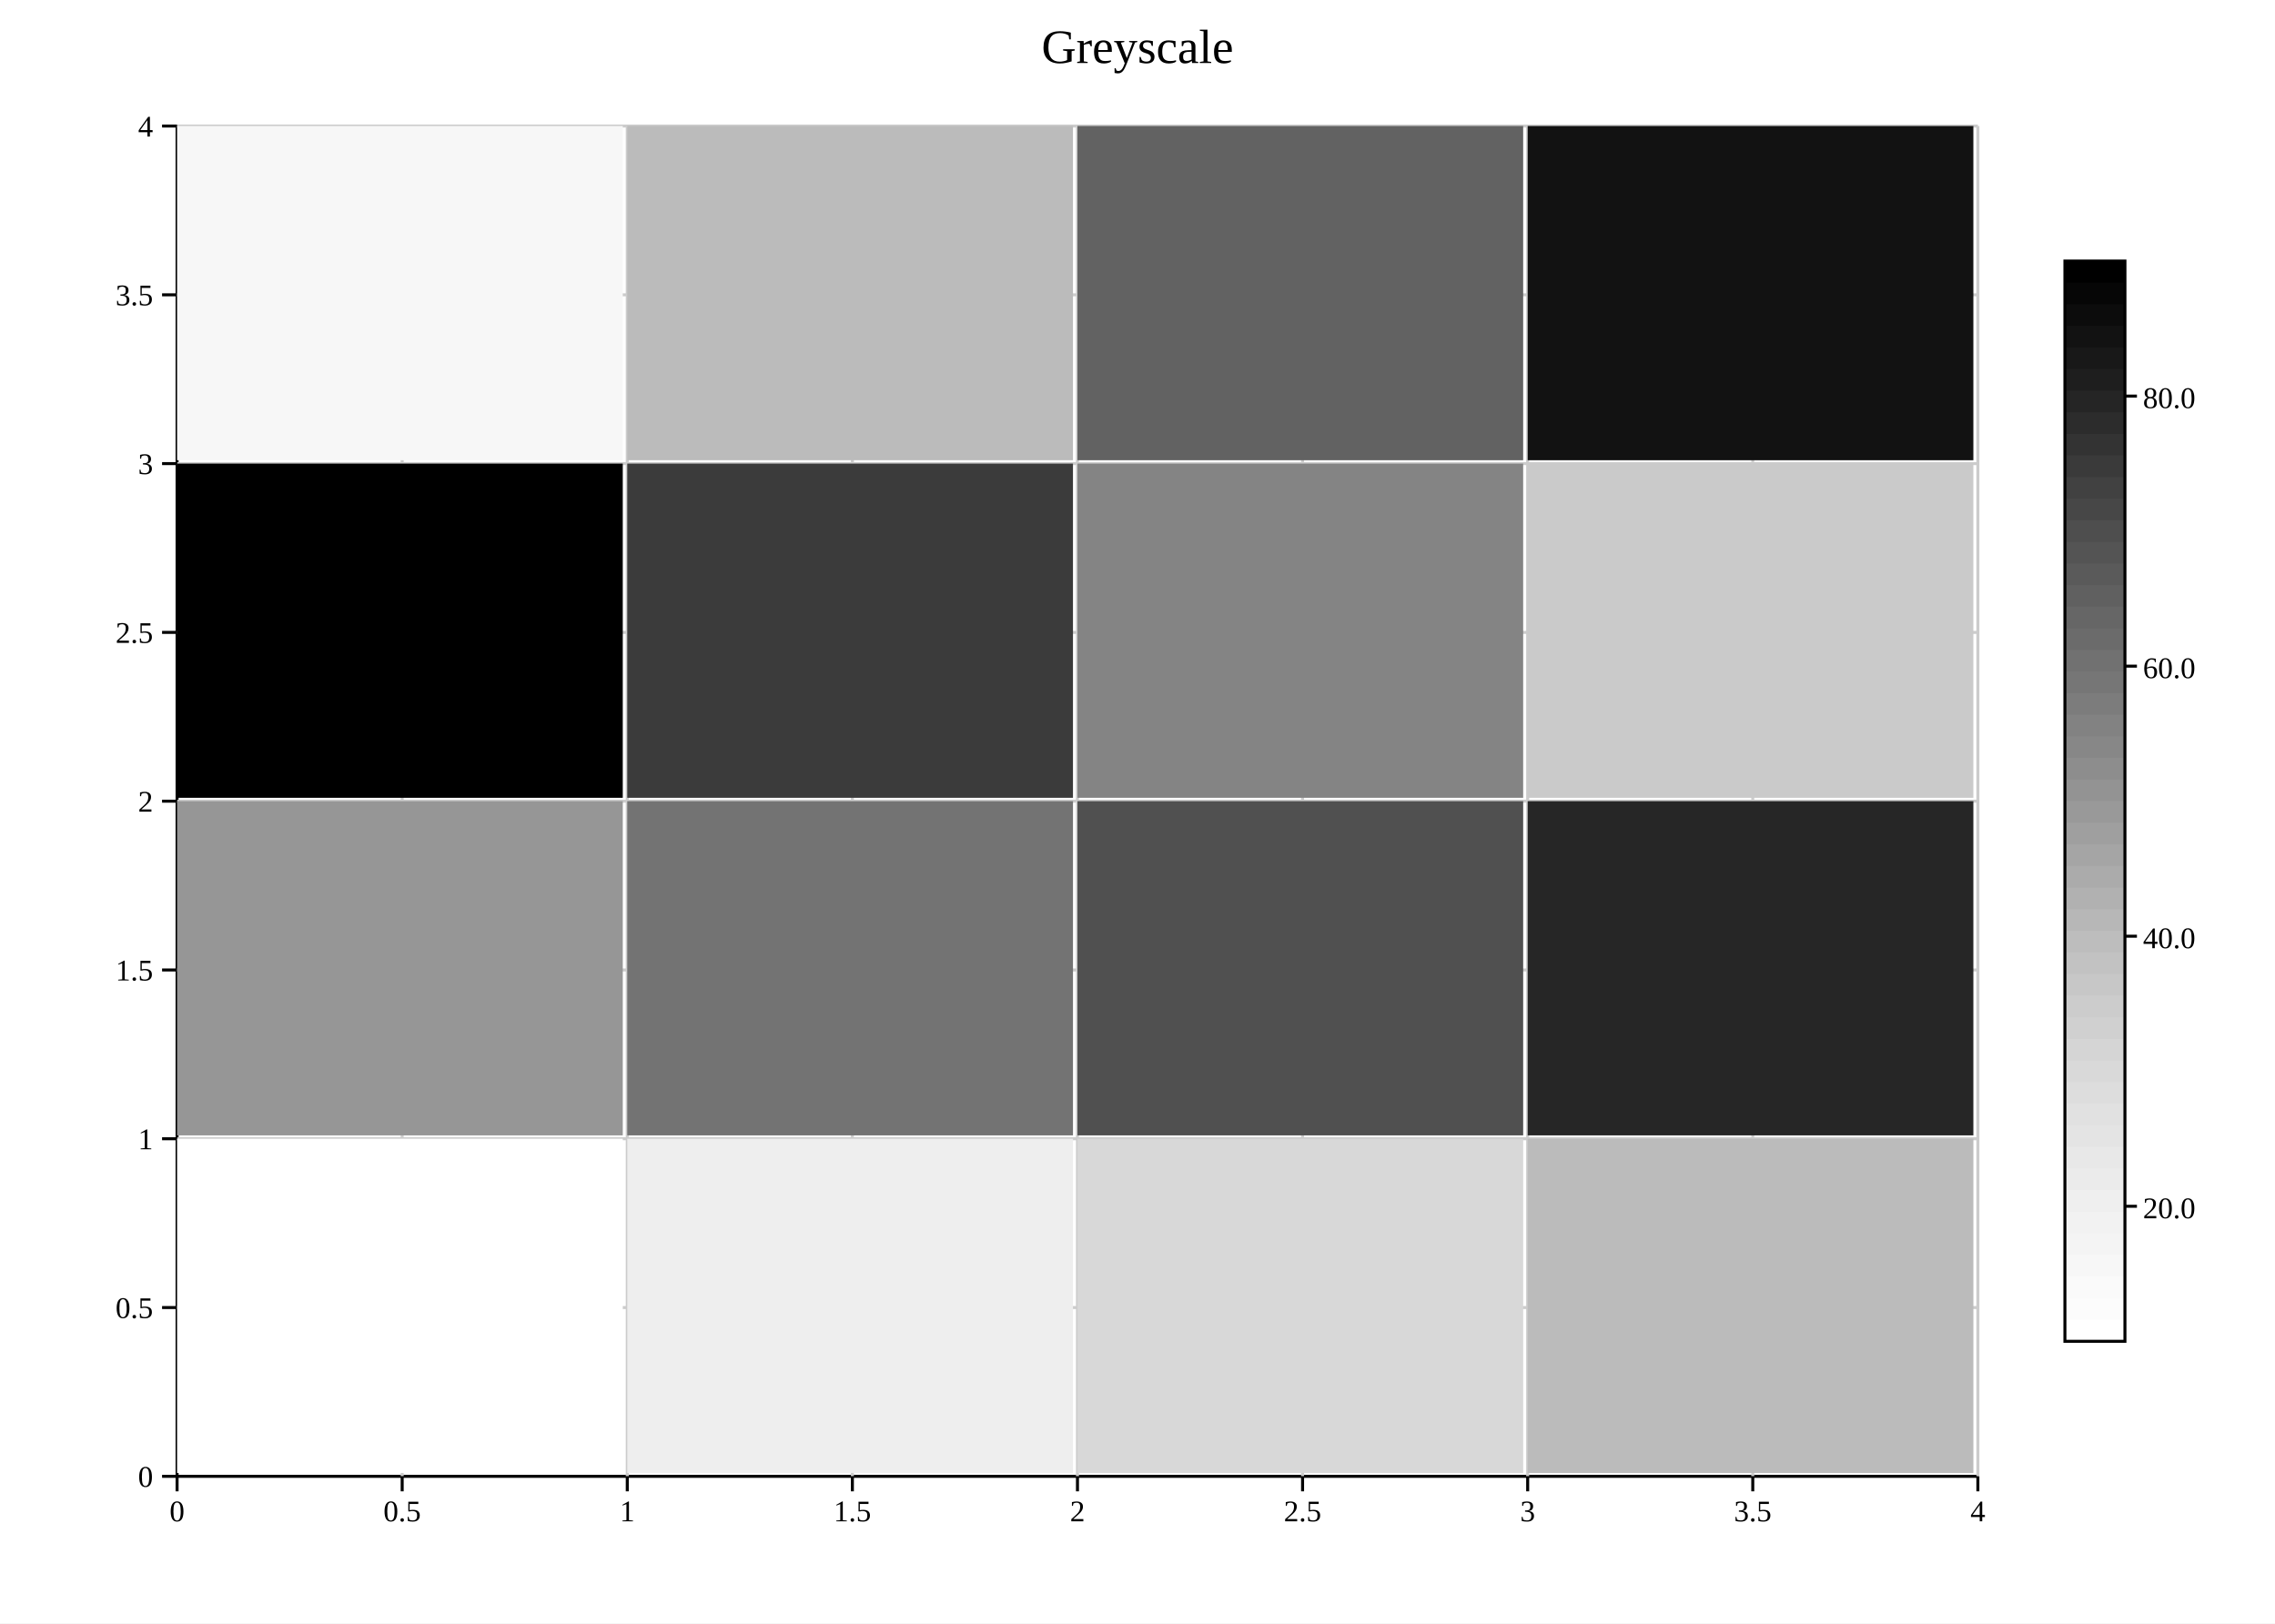
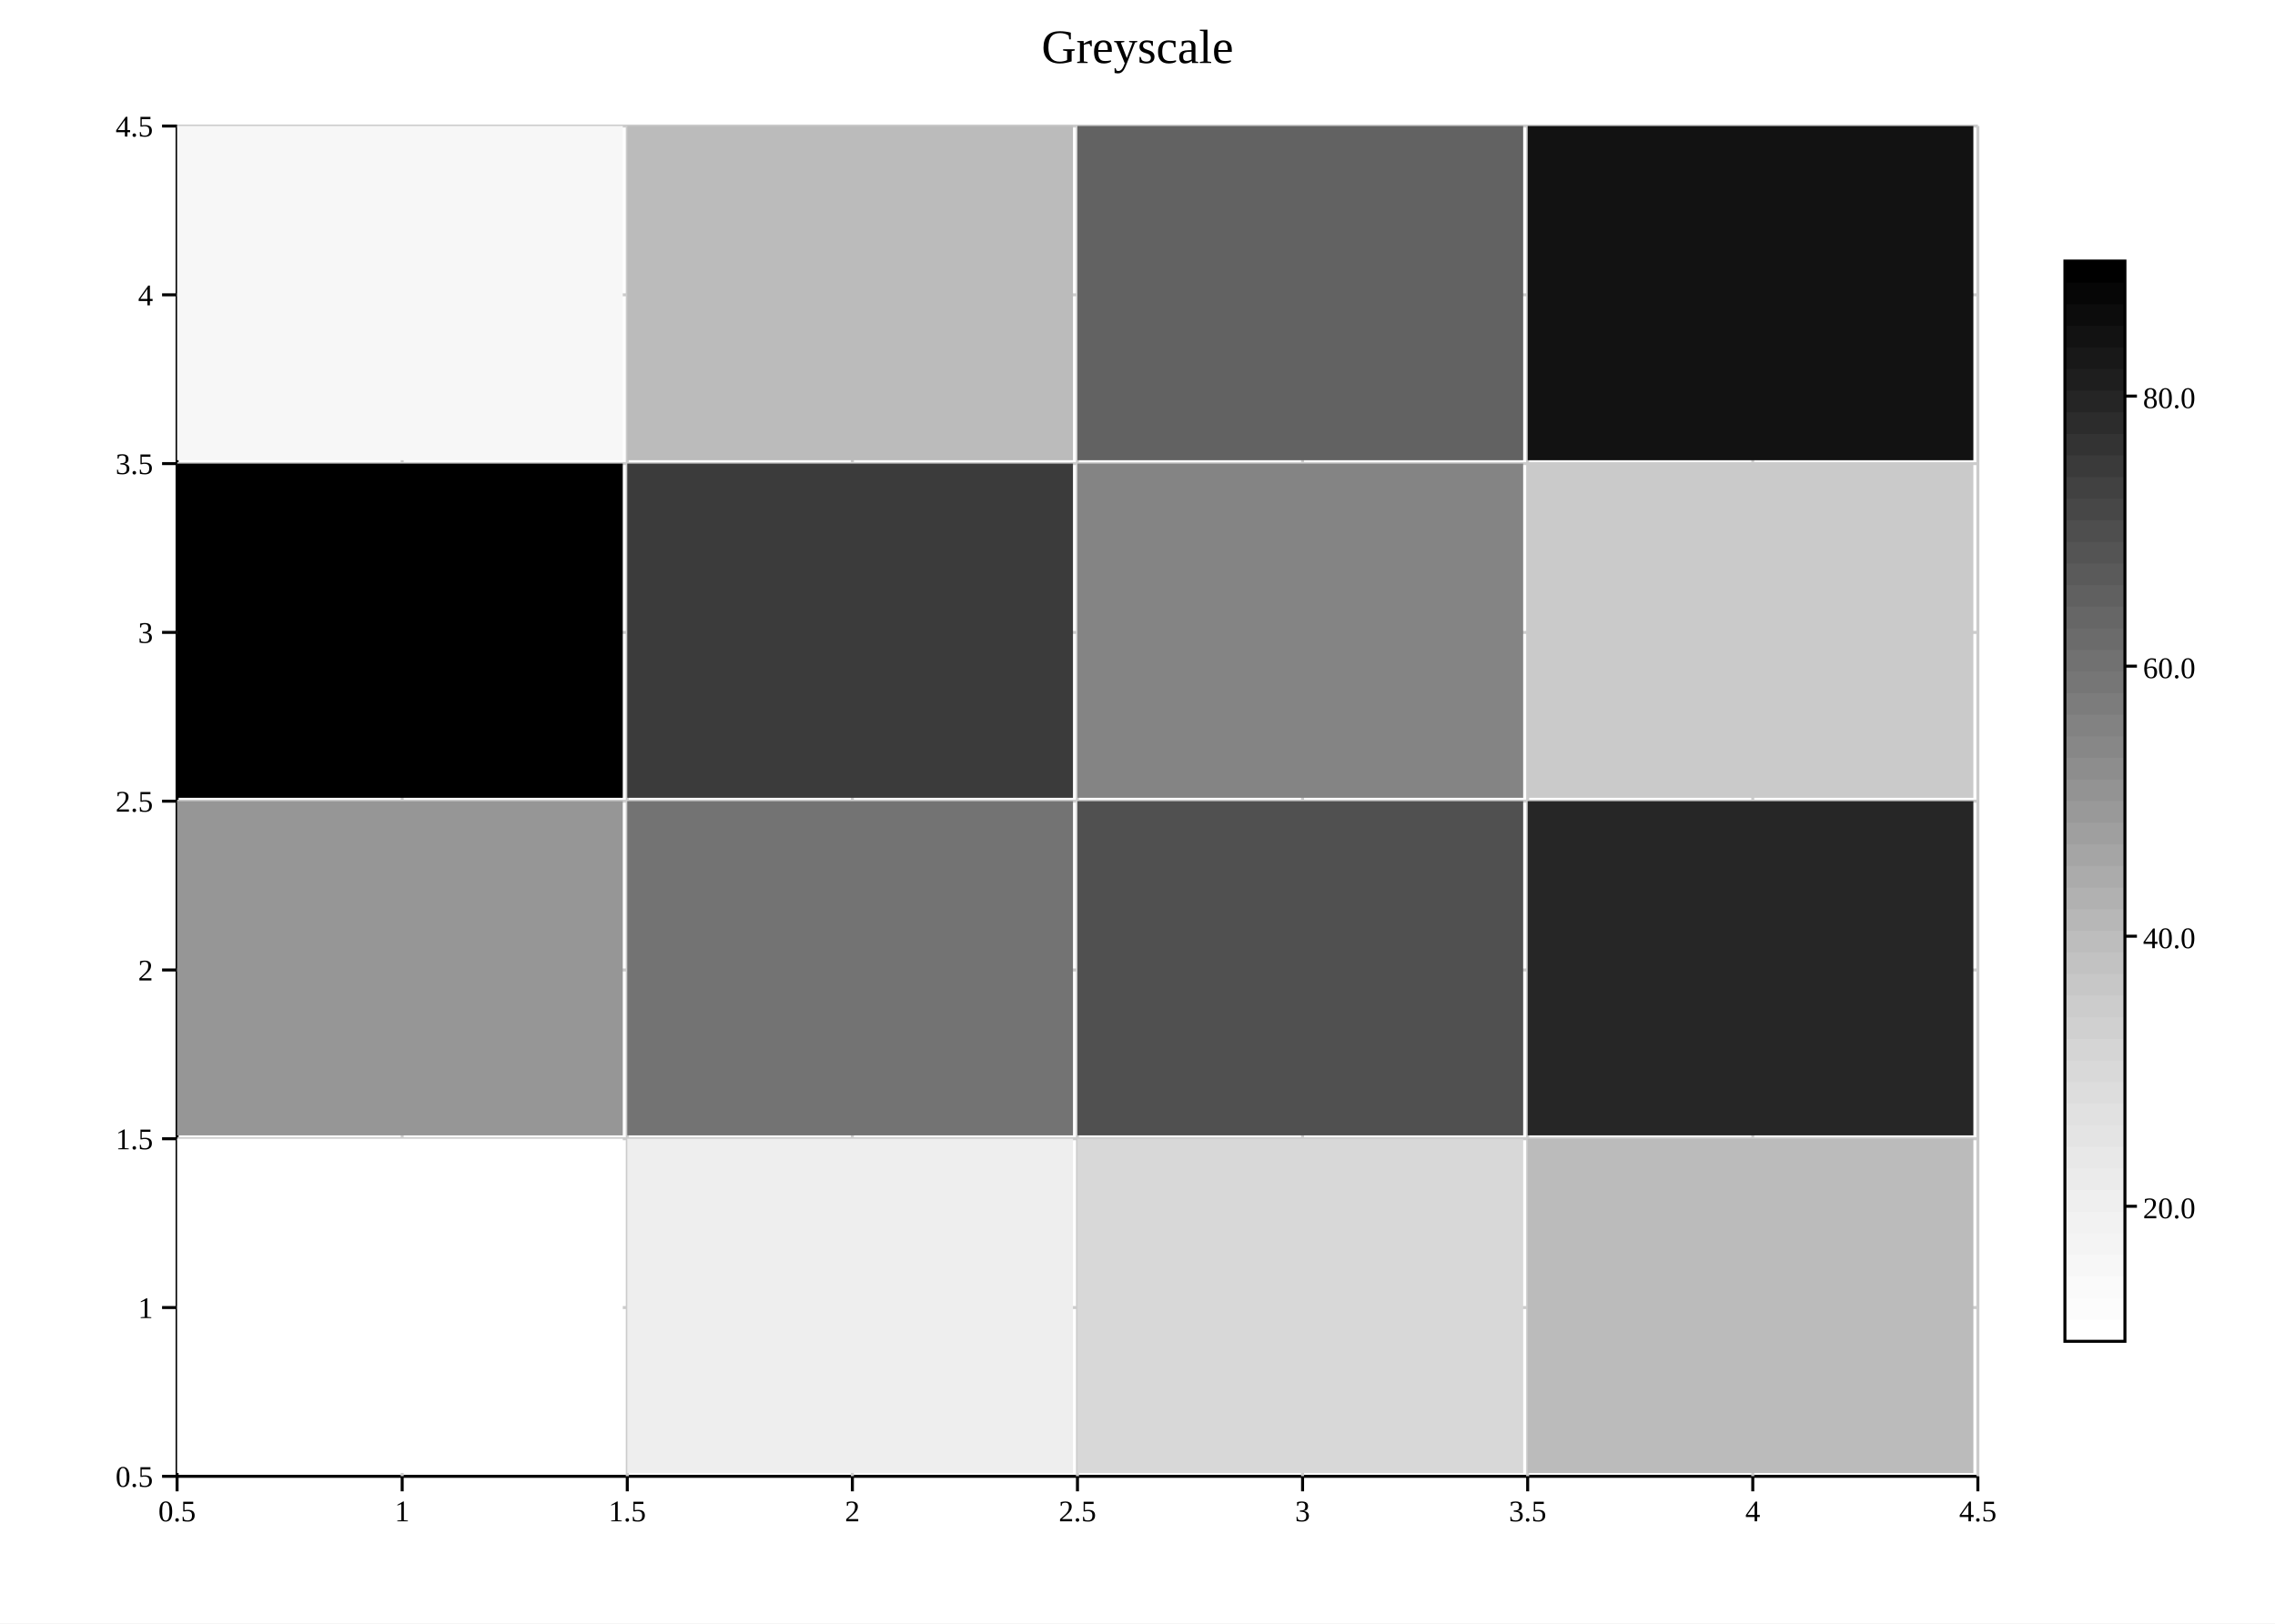
<svg xmlns="http://www.w3.org/2000/svg" width="758" height="541" fill="black">
  <rect width="100%" height="100%" fill="white" />
  <line x1="59" y1="492" x2="659" y2="492" stroke="black" stroke-width="1" />
  <line x1="59" y1="42" x2="59" y2="492" stroke="black" stroke-width="1" />
  <line x1="134" y1="42" x2="134" y2="492" stroke="#ccc" stroke-width="1" />
  <line x1="209" y1="42" x2="209" y2="492" stroke="#ccc" stroke-width="1" />
  <line x1="284" y1="42" x2="284" y2="492" stroke="#ccc" stroke-width="1" />
  <line x1="359" y1="42" x2="359" y2="492" stroke="#ccc" stroke-width="1" />
  <line x1="434" y1="42" x2="434" y2="492" stroke="#ccc" stroke-width="1" />
  <line x1="509" y1="42" x2="509" y2="492" stroke="#ccc" stroke-width="1" />
  <line x1="584" y1="42" x2="584" y2="492" stroke="#ccc" stroke-width="1" />
  <line x1="659" y1="42" x2="659" y2="492" stroke="#ccc" stroke-width="1" />
  <line x1="59" y1="435.75" x2="659" y2="435.75" stroke="#ccc" stroke-width="1" />
  <line x1="59" y1="379.5" x2="659" y2="379.5" stroke="#ccc" stroke-width="1" />
  <line x1="59" y1="323.25" x2="659" y2="323.25" stroke="#ccc" stroke-width="1" />
  <line x1="59" y1="267" x2="659" y2="267" stroke="#ccc" stroke-width="1" />
  <line x1="59" y1="210.75" x2="659" y2="210.75" stroke="#ccc" stroke-width="1" />
  <line x1="59" y1="154.5" x2="659" y2="154.5" stroke="#ccc" stroke-width="1" />
  <line x1="59" y1="98.25" x2="659" y2="98.25" stroke="#ccc" stroke-width="1" />
  <line x1="59" y1="42" x2="659" y2="42" stroke="#ccc" stroke-width="1" />
  <line x1="59" y1="492" x2="59" y2="497" stroke="black" stroke-width="1" />
-   <text x="59" y="507" font-size="10" text-anchor="middle">0</text>
+   <text x="59" y="507" font-size="10" text-anchor="middle">0.5</text>
  <line x1="134" y1="492" x2="134" y2="497" stroke="black" stroke-width="1" />
-   <text x="134" y="507" font-size="10" text-anchor="middle">0.5</text>
+   <text x="134" y="507" font-size="10" text-anchor="middle">1</text>
  <line x1="209" y1="492" x2="209" y2="497" stroke="black" stroke-width="1" />
-   <text x="209" y="507" font-size="10" text-anchor="middle">1</text>
+   <text x="209" y="507" font-size="10" text-anchor="middle">1.5</text>
  <line x1="284" y1="492" x2="284" y2="497" stroke="black" stroke-width="1" />
-   <text x="284" y="507" font-size="10" text-anchor="middle">1.5</text>
+   <text x="284" y="507" font-size="10" text-anchor="middle">2</text>
  <line x1="359" y1="492" x2="359" y2="497" stroke="black" stroke-width="1" />
-   <text x="359" y="507" font-size="10" text-anchor="middle">2</text>
+   <text x="359" y="507" font-size="10" text-anchor="middle">2.5</text>
  <line x1="434" y1="492" x2="434" y2="497" stroke="black" stroke-width="1" />
-   <text x="434" y="507" font-size="10" text-anchor="middle">2.5</text>
+   <text x="434" y="507" font-size="10" text-anchor="middle">3</text>
  <line x1="509" y1="492" x2="509" y2="497" stroke="black" stroke-width="1" />
-   <text x="509" y="507" font-size="10" text-anchor="middle">3</text>
+   <text x="509" y="507" font-size="10" text-anchor="middle">3.5</text>
  <line x1="584" y1="492" x2="584" y2="497" stroke="black" stroke-width="1" />
-   <text x="584" y="507" font-size="10" text-anchor="middle">3.5</text>
+   <text x="584" y="507" font-size="10" text-anchor="middle">4</text>
  <line x1="659" y1="492" x2="659" y2="497" stroke="black" stroke-width="1" />
-   <text x="659" y="507" font-size="10" text-anchor="middle">4</text>
+   <text x="659" y="507" font-size="10" text-anchor="middle">4.5</text>
  <line x1="54" y1="492" x2="59" y2="492" stroke="black" stroke-width="1" />
-   <text x="51" y="495.5" font-size="10" text-anchor="end">0</text>
+   <text x="51" y="495.5" font-size="10" text-anchor="end">0.5</text>
  <line x1="54" y1="435.75" x2="59" y2="435.75" stroke="black" stroke-width="1" />
-   <text x="51" y="439.25" font-size="10" text-anchor="end">0.5</text>
+   <text x="51" y="439.25" font-size="10" text-anchor="end">1</text>
  <line x1="54" y1="379.5" x2="59" y2="379.5" stroke="black" stroke-width="1" />
-   <text x="51" y="383" font-size="10" text-anchor="end">1</text>
+   <text x="51" y="383" font-size="10" text-anchor="end">1.5</text>
  <line x1="54" y1="323.25" x2="59" y2="323.25" stroke="black" stroke-width="1" />
-   <text x="51" y="326.75" font-size="10" text-anchor="end">1.5</text>
+   <text x="51" y="326.75" font-size="10" text-anchor="end">2</text>
  <line x1="54" y1="267" x2="59" y2="267" stroke="black" stroke-width="1" />
-   <text x="51" y="270.5" font-size="10" text-anchor="end">2</text>
+   <text x="51" y="270.5" font-size="10" text-anchor="end">2.5</text>
  <line x1="54" y1="210.75" x2="59" y2="210.75" stroke="black" stroke-width="1" />
-   <text x="51" y="214.25" font-size="10" text-anchor="end">2.5</text>
+   <text x="51" y="214.25" font-size="10" text-anchor="end">3</text>
  <line x1="54" y1="154.5" x2="59" y2="154.5" stroke="black" stroke-width="1" />
-   <text x="51" y="158" font-size="10" text-anchor="end">3</text>
+   <text x="51" y="158" font-size="10" text-anchor="end">3.5</text>
  <line x1="54" y1="98.25" x2="59" y2="98.25" stroke="black" stroke-width="1" />
-   <text x="51" y="101.75" font-size="10" text-anchor="end">3.5</text>
+   <text x="51" y="101.75" font-size="10" text-anchor="end">4</text>
  <line x1="54" y1="42" x2="59" y2="42" stroke="black" stroke-width="1" />
-   <text x="51" y="45.5" font-size="10" text-anchor="end">4</text>
+   <text x="51" y="45.5" font-size="10" text-anchor="end">4.5</text>
  <text x="379" y="21" font-size="16" text-anchor="middle">Greyscale</text>
  <rect x="59" y="379.5" width="148.5" height="111.375" fill="rgb(255,255,255)" />
  <rect x="209" y="379.5" width="148.5" height="111.375" fill="rgb(238,238,238)" />
  <rect x="359" y="379.5" width="148.5" height="111.375" fill="rgb(216,216,216)" />
  <rect x="509" y="379.5" width="148.5" height="111.375" fill="rgb(187,187,187)" />
  <rect x="59" y="267" width="148.5" height="111.375" fill="rgb(150,150,150)" />
  <rect x="209" y="267" width="148.5" height="111.375" fill="rgb(115,115,115)" />
  <rect x="359" y="267" width="148.5" height="111.375" fill="rgb(80,80,80)" />
  <rect x="509" y="267" width="148.5" height="111.375" fill="rgb(38,38,38)" />
  <rect x="59" y="154.5" width="148.5" height="111.375" fill="rgb(0,0,0)" />
  <rect x="209" y="154.5" width="148.5" height="111.375" fill="rgb(59,59,59)" />
  <rect x="359" y="154.5" width="148.5" height="111.375" fill="rgb(132,132,132)" />
  <rect x="509" y="154.5" width="148.5" height="111.375" fill="rgb(202,202,202)" />
  <rect x="59" y="42" width="148.5" height="111.375" fill="rgb(247,247,247)" />
  <rect x="209" y="42" width="148.5" height="111.375" fill="rgb(187,187,187)" />
  <rect x="359" y="42" width="148.5" height="111.375" fill="rgb(98,98,98)" />
  <rect x="509" y="42" width="148.5" height="111.375" fill="rgb(18,18,18)" />
  <rect x="688" y="87" width="20" height="7.7" fill="rgb(0,0,0)" />
  <rect x="688" y="94.2" width="20" height="7.7" fill="rgb(6,6,6)" />
  <rect x="688" y="101.4" width="20" height="7.7" fill="rgb(12,12,12)" />
  <rect x="688" y="108.6" width="20" height="7.7" fill="rgb(18,18,18)" />
  <rect x="688" y="115.8" width="20" height="7.7" fill="rgb(24,24,24)" />
  <rect x="688" y="123" width="20" height="7.7" fill="rgb(30,30,30)" />
  <rect x="688" y="130.2" width="20" height="7.7" fill="rgb(37,37,37)" />
  <rect x="688" y="137.4" width="20" height="7.7" fill="rgb(44,44,44)" />
  <rect x="688" y="144.6" width="20" height="7.7" fill="rgb(51,51,51)" />
  <rect x="688" y="151.8" width="20" height="7.7" fill="rgb(58,58,58)" />
  <rect x="688" y="159" width="20" height="7.7" fill="rgb(65,65,65)" />
  <rect x="688" y="166.2" width="20" height="7.7" fill="rgb(71,71,71)" />
  <rect x="688" y="173.4" width="20" height="7.7" fill="rgb(78,78,78)" />
  <rect x="688" y="180.6" width="20" height="7.7" fill="rgb(84,84,84)" />
  <rect x="688" y="187.8" width="20" height="7.7" fill="rgb(90,90,90)" />
  <rect x="688" y="195" width="20" height="7.7" fill="rgb(96,96,96)" />
  <rect x="688" y="202.2" width="20" height="7.7" fill="rgb(102,102,102)" />
  <rect x="688" y="209.4" width="20" height="7.7" fill="rgb(107,107,107)" />
  <rect x="688" y="216.6" width="20" height="7.7" fill="rgb(113,113,113)" />
  <rect x="688" y="223.8" width="20" height="7.7" fill="rgb(118,118,118)" />
  <rect x="688" y="231" width="20" height="7.7" fill="rgb(124,124,124)" />
  <rect x="688" y="238.2" width="20" height="7.7" fill="rgb(130,130,130)" />
  <rect x="688" y="245.4" width="20" height="7.7" fill="rgb(135,135,135)" />
  <rect x="688" y="252.6" width="20" height="7.7" fill="rgb(141,141,141)" />
  <rect x="688" y="259.8" width="20" height="7.7" fill="rgb(147,147,147)" />
  <rect x="688" y="267" width="20" height="7.7" fill="rgb(153,153,153)" />
  <rect x="688" y="274.2" width="20" height="7.7" fill="rgb(159,159,159)" />
  <rect x="688" y="281.4" width="20" height="7.7" fill="rgb(165,165,165)" />
  <rect x="688" y="288.6" width="20" height="7.7" fill="rgb(171,171,171)" />
  <rect x="688" y="295.8" width="20" height="7.7" fill="rgb(177,177,177)" />
  <rect x="688" y="303" width="20" height="7.7" fill="rgb(183,183,183)" />
  <rect x="688" y="310.2" width="20" height="7.7" fill="rgb(189,189,189)" />
  <rect x="688" y="317.4" width="20" height="7.7" fill="rgb(194,194,194)" />
  <rect x="688" y="324.6" width="20" height="7.7" fill="rgb(199,199,199)" />
  <rect x="688" y="331.8" width="20" height="7.7" fill="rgb(204,204,204)" />
  <rect x="688" y="339" width="20" height="7.7" fill="rgb(208,208,208)" />
  <rect x="688" y="346.2" width="20" height="7.7" fill="rgb(213,213,213)" />
  <rect x="688" y="353.4" width="20" height="7.7" fill="rgb(217,217,217)" />
  <rect x="688" y="360.6" width="20" height="7.7" fill="rgb(221,221,221)" />
  <rect x="688" y="367.8" width="20" height="7.7" fill="rgb(225,225,225)" />
  <rect x="688" y="375" width="20" height="7.7" fill="rgb(228,228,228)" />
  <rect x="688" y="382.2" width="20" height="7.7" fill="rgb(232,232,232)" />
  <rect x="688" y="389.4" width="20" height="7.7" fill="rgb(235,235,235)" />
  <rect x="688" y="396.6" width="20" height="7.7" fill="rgb(239,239,239)" />
  <rect x="688" y="403.8" width="20" height="7.7" fill="rgb(242,242,242)" />
  <rect x="688" y="411" width="20" height="7.7" fill="rgb(244,244,244)" />
  <rect x="688" y="418.2" width="20" height="7.7" fill="rgb(247,247,247)" />
  <rect x="688" y="425.4" width="20" height="7.7" fill="rgb(250,250,250)" />
  <rect x="688" y="432.6" width="20" height="7.7" fill="rgb(252,252,252)" />
  <rect x="688" y="439.8" width="20" height="7.7" fill="rgb(255,255,255)" />
  <rect x="688" y="87" width="20" height="360" fill="none" stroke="black" stroke-width="1" />
  <line x1="708" y1="402" x2="712" y2="402" stroke="black" stroke-width="1" />
  <text x="714" y="406" font-size="10" text-anchor="start">20.0</text>
  <line x1="708" y1="312" x2="712" y2="312" stroke="black" stroke-width="1" />
  <text x="714" y="316" font-size="10" text-anchor="start">40.0</text>
  <line x1="708" y1="222" x2="712" y2="222" stroke="black" stroke-width="1" />
  <text x="714" y="226" font-size="10" text-anchor="start">60.0</text>
  <line x1="708" y1="132" x2="712" y2="132" stroke="black" stroke-width="1" />
  <text x="714" y="136" font-size="10" text-anchor="start">80.0</text>
</svg>
